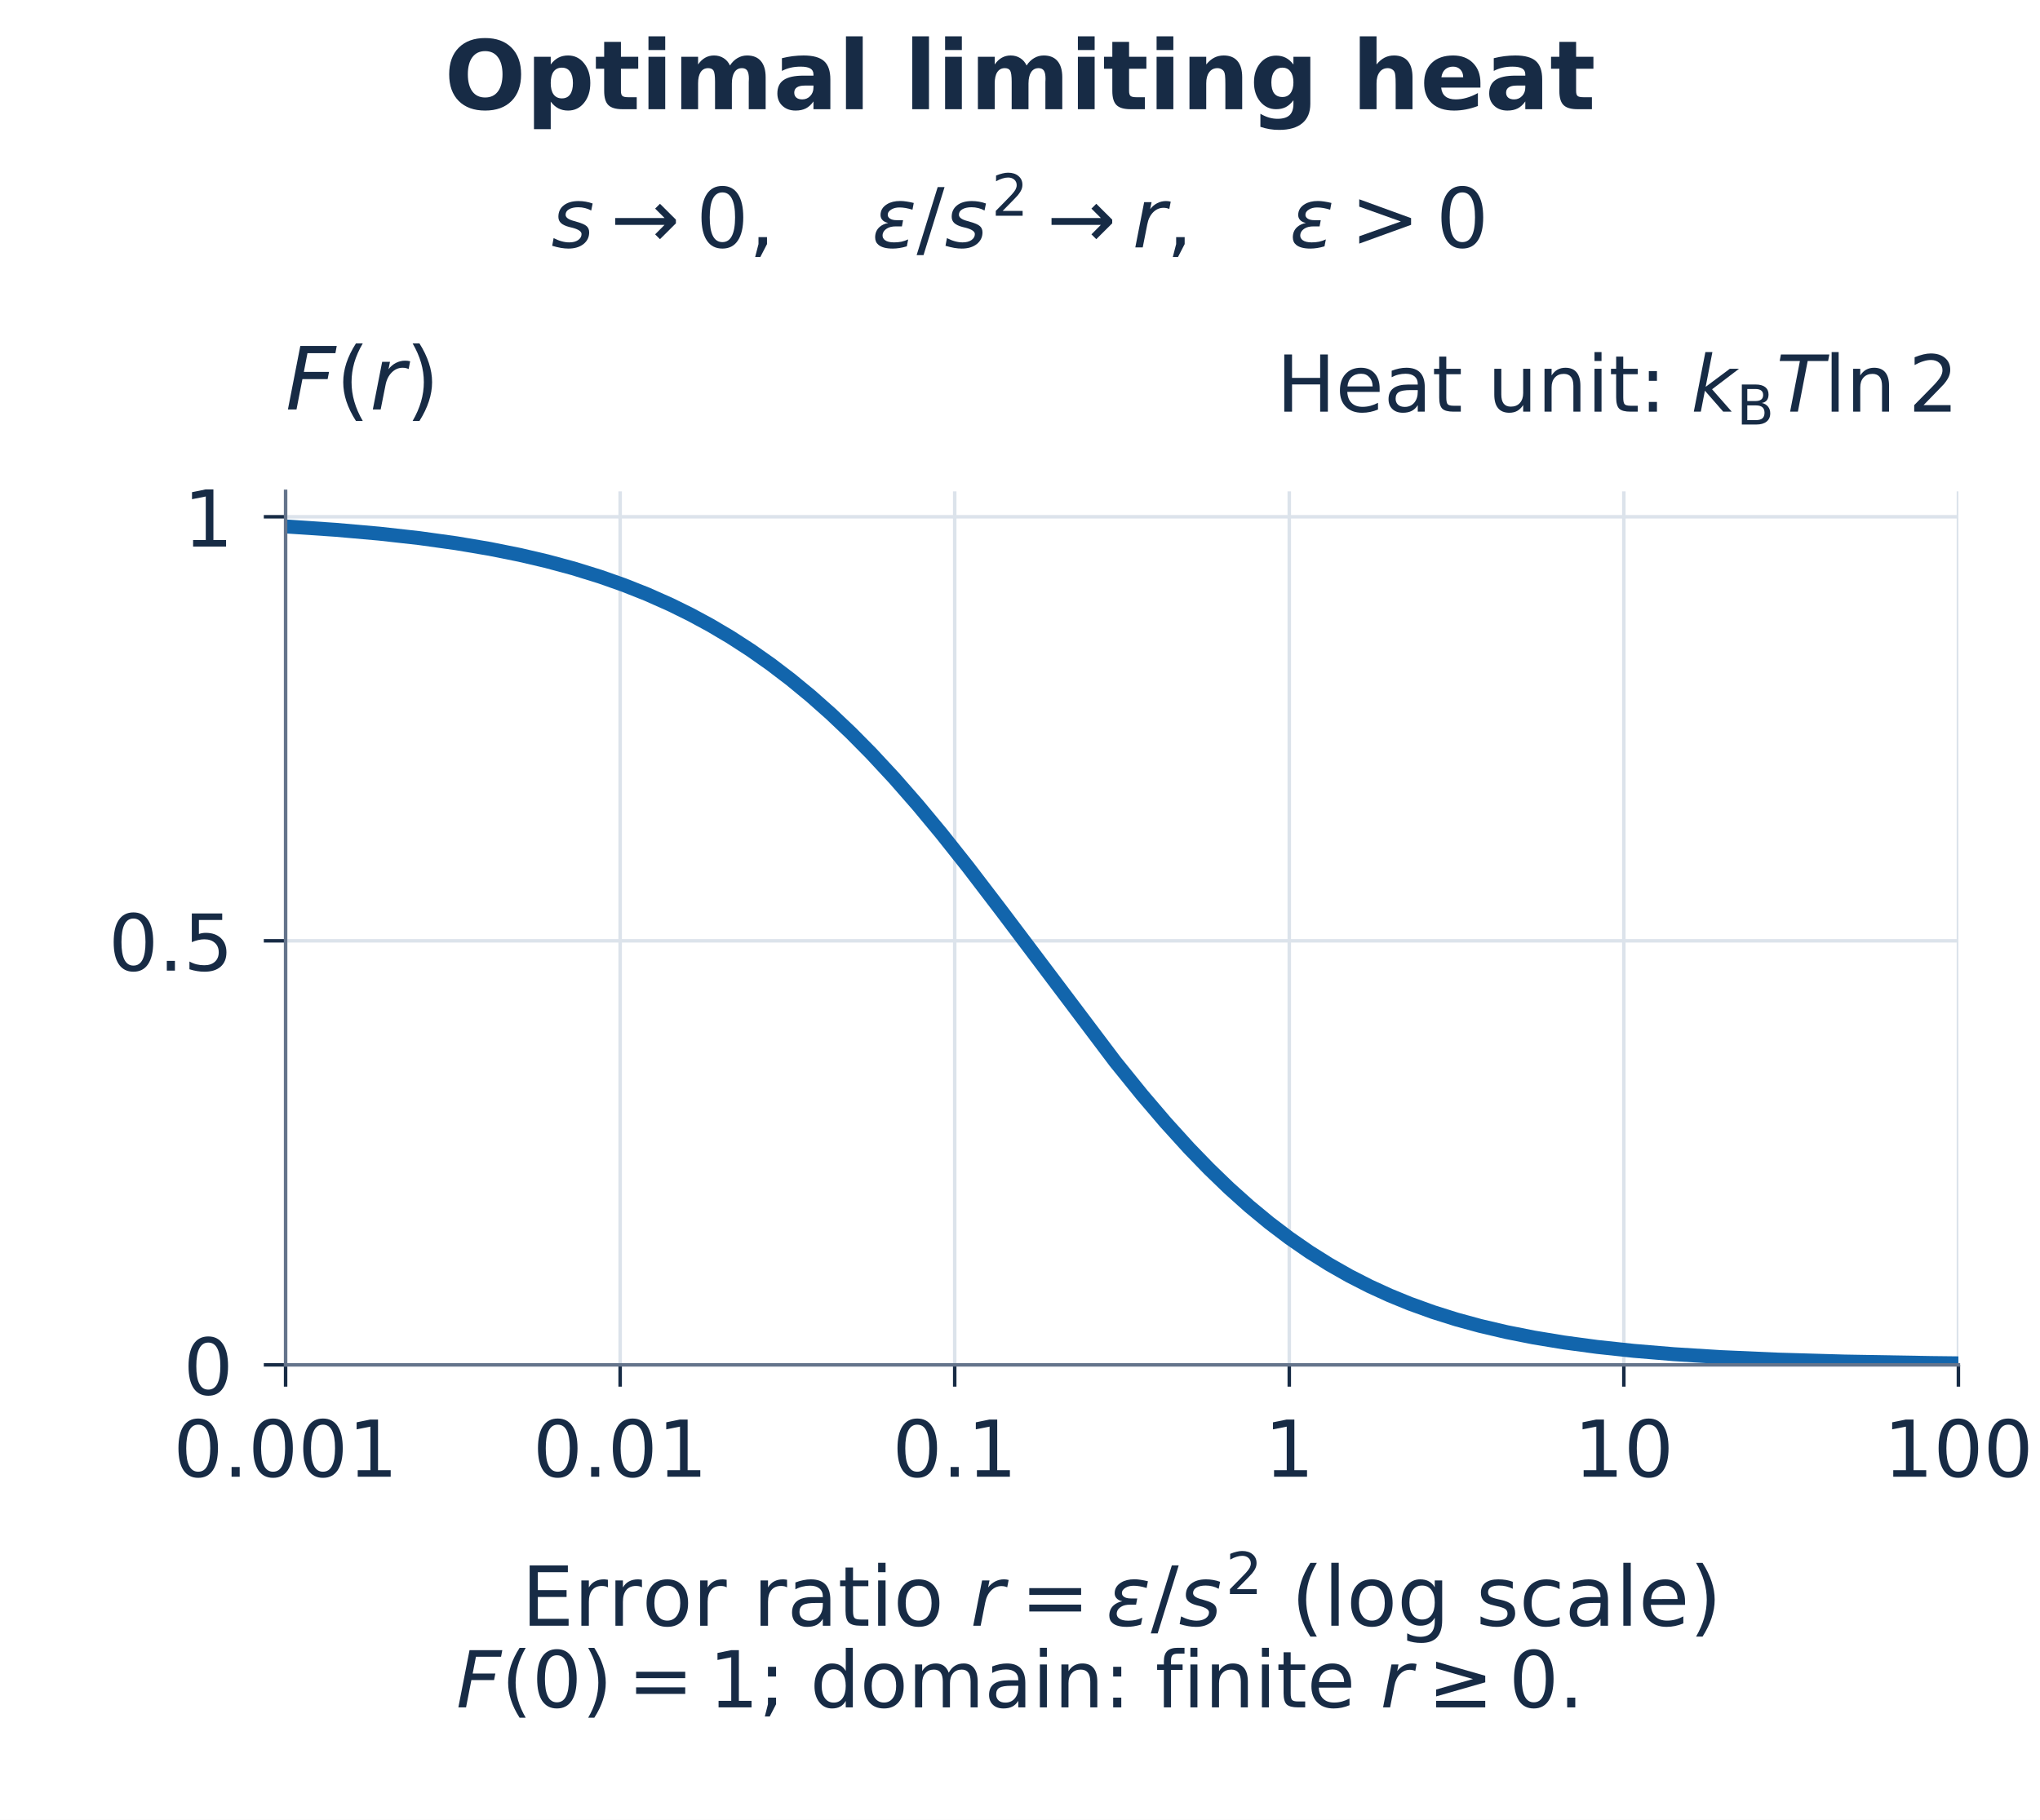
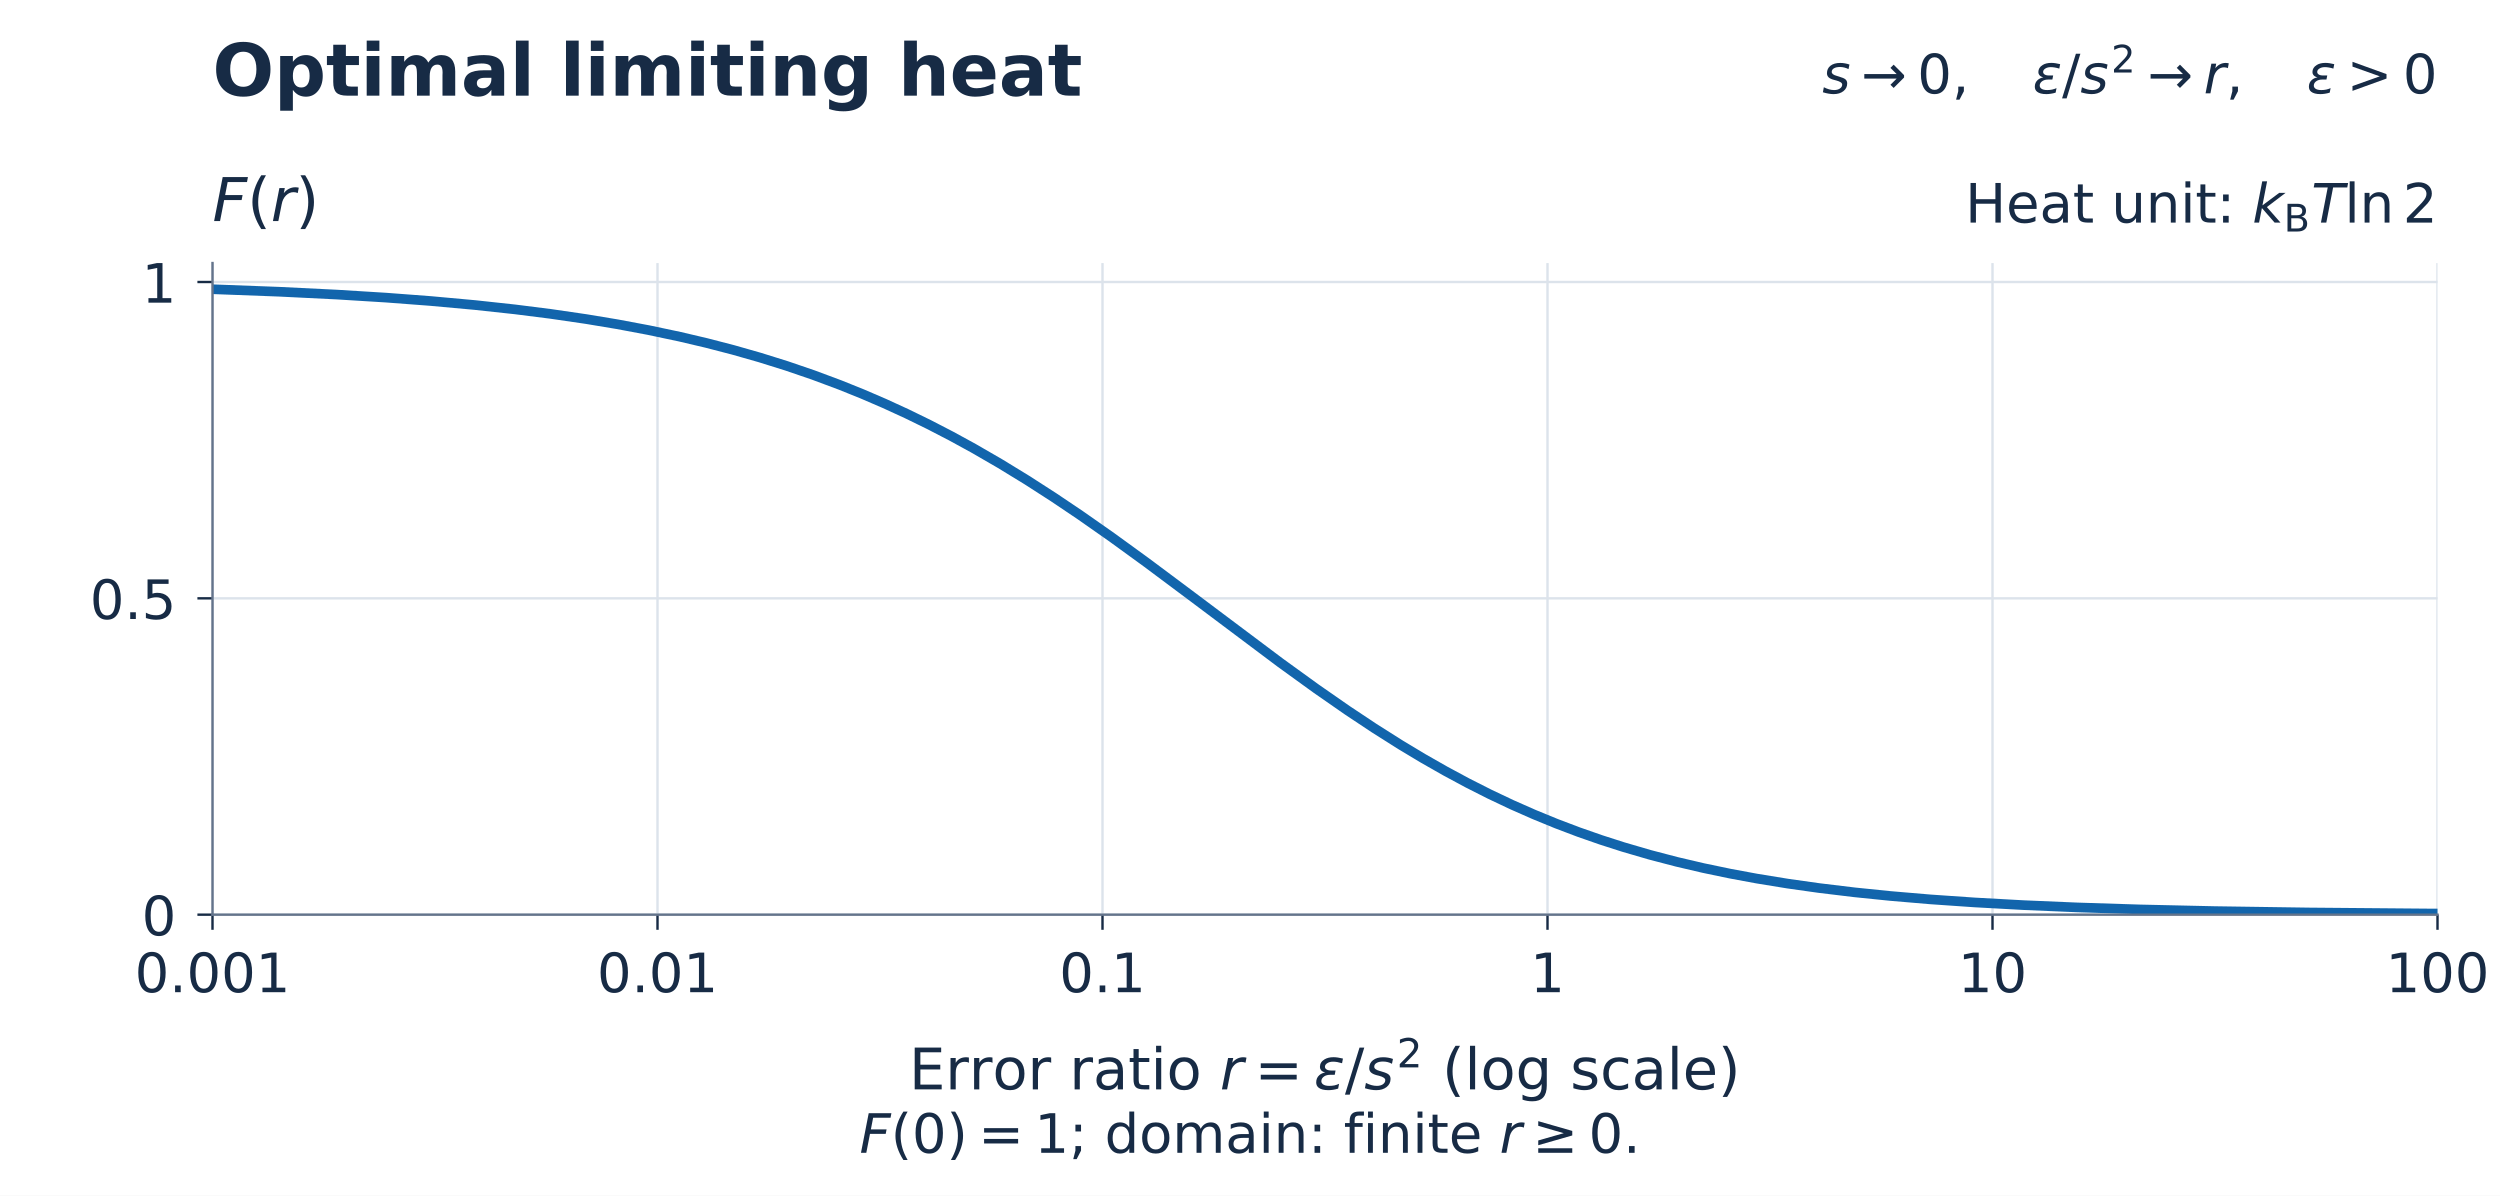
- <svg xmlns="http://www.w3.org/2000/svg" xmlns:xlink="http://www.w3.org/1999/xlink" width="468pt" height="417.6pt" viewBox="0 0 468 417.6" version="1.1" role="img" aria-labelledby="curve-title curve-desc">
+ <svg xmlns="http://www.w3.org/2000/svg" xmlns:xlink="http://www.w3.org/1999/xlink" width="828pt" height="396pt" viewBox="0 0 828 396" version="1.1" role="img" aria-labelledby="curve-title curve-desc">
  <defs>
    <style type="text/css">*{stroke-linejoin: round; stroke-linecap: butt}</style>
  </defs>
  <g id="figure_1">
    <g id="patch_1">
-       <path d="M 0 417.6  L 468 417.6  L 468 0  L 0 0  z " style="fill: #ffffff" />
+       <path d="M 0 396 L 828 396 L 828 0 L 0 0 z " style="fill: #ffffff" />
    </g>
    <g id="axes_1">
      <g id="patch_2">
-         <path d="M 65.52 313.2  L 449.28 313.2  L 449.28 112.752  L 65.52 112.752  z " style="fill: #ffffff" />
+         <path d="M 70.38 302.94 L 807.3 302.94 L 807.3 87.12 L 70.38 87.12 z " style="fill: #ffffff" />
      </g>
      <g id="matplotlib.axis_1">
        <g id="xtick_1">
          <g id="line2d_1">
-             <path d="M 65.52 313.2  L 65.52 112.752  " clip-path="url(#pbd80fb1b81)" style="fill: none; stroke: #dce3eb; stroke-width: 0.8; stroke-linecap: square" />
+             <path d="M 70.38 302.94 L 70.38 87.12 " clip-path="url(#pb21cd5c881)" style="fill: none; stroke: #dce3eb; stroke-width: 0.8; stroke-linecap: square" />
          </g>
          <g id="line2d_2">
            <defs>
-               <path id="mb7b4a92340" d="M 0 0  L 0 5  " style="stroke: #172b45; stroke-width: 0.8" />
+               <path id="mb7b4a92340" d="M 0 0 L 0 5 " style="stroke: #172b45; stroke-width: 0.8" />
            </defs>
            <g>
-               <use xlink:href="#mb7b4a92340" x="65.52" y="313.2" style="fill: #172b45; stroke: #172b45; stroke-width: 0.8" />
+               <use xlink:href="#mb7b4a92340" x="70.38" y="302.94" style="fill: #172b45; stroke: #172b45; stroke-width: 0.8" />
            </g>
          </g>
          <g id="text_1">
-             <text style="font-size: 18px; font-family: 'DejaVu Sans'; text-anchor: middle; fill: #172b45" x="65.52" y="338.877" transform="rotate(-0 65.52 338.8772)">0.001</text>
+             <text style="font-size: 18px; font-family: 'DejaVu Sans'; text-anchor: middle; fill: #172b45" x="70.38" y="328.617" transform="rotate(-0 70.38 328.6172)">0.001</text>
          </g>
        </g>
        <g id="xtick_2">
          <g id="line2d_3">
-             <path d="M 142.272 313.2  L 142.272 112.752  " clip-path="url(#pbd80fb1b81)" style="fill: none; stroke: #dce3eb; stroke-width: 0.8; stroke-linecap: square" />
+             <path d="M 217.764 302.94 L 217.764 87.12 " clip-path="url(#pb21cd5c881)" style="fill: none; stroke: #dce3eb; stroke-width: 0.8; stroke-linecap: square" />
          </g>
          <g id="line2d_4">
            <g>
-               <use xlink:href="#mb7b4a92340" x="142.272" y="313.2" style="fill: #172b45; stroke: #172b45; stroke-width: 0.8" />
+               <use xlink:href="#mb7b4a92340" x="217.764" y="302.94" style="fill: #172b45; stroke: #172b45; stroke-width: 0.8" />
            </g>
          </g>
          <g id="text_2">
-             <text style="font-size: 18px; font-family: 'DejaVu Sans'; text-anchor: middle; fill: #172b45" x="142.272" y="338.877" transform="rotate(-0 142.272 338.8772)">0.01</text>
+             <text style="font-size: 18px; font-family: 'DejaVu Sans'; text-anchor: middle; fill: #172b45" x="217.764" y="328.617" transform="rotate(-0 217.764 328.6172)">0.01</text>
          </g>
        </g>
        <g id="xtick_3">
          <g id="line2d_5">
-             <path d="M 219.024 313.2  L 219.024 112.752  " clip-path="url(#pbd80fb1b81)" style="fill: none; stroke: #dce3eb; stroke-width: 0.8; stroke-linecap: square" />
+             <path d="M 365.148 302.94 L 365.148 87.12 " clip-path="url(#pb21cd5c881)" style="fill: none; stroke: #dce3eb; stroke-width: 0.8; stroke-linecap: square" />
          </g>
          <g id="line2d_6">
            <g>
-               <use xlink:href="#mb7b4a92340" x="219.024" y="313.2" style="fill: #172b45; stroke: #172b45; stroke-width: 0.8" />
+               <use xlink:href="#mb7b4a92340" x="365.148" y="302.94" style="fill: #172b45; stroke: #172b45; stroke-width: 0.8" />
            </g>
          </g>
          <g id="text_3">
-             <text style="font-size: 18px; font-family: 'DejaVu Sans'; text-anchor: middle; fill: #172b45" x="219.024" y="338.877" transform="rotate(-0 219.024 338.8772)">0.1</text>
+             <text style="font-size: 18px; font-family: 'DejaVu Sans'; text-anchor: middle; fill: #172b45" x="365.148" y="328.617" transform="rotate(-0 365.148 328.6172)">0.1</text>
          </g>
        </g>
        <g id="xtick_4">
          <g id="line2d_7">
-             <path d="M 295.776 313.2  L 295.776 112.752  " clip-path="url(#pbd80fb1b81)" style="fill: none; stroke: #dce3eb; stroke-width: 0.8; stroke-linecap: square" />
+             <path d="M 512.532 302.94 L 512.532 87.12 " clip-path="url(#pb21cd5c881)" style="fill: none; stroke: #dce3eb; stroke-width: 0.8; stroke-linecap: square" />
          </g>
          <g id="line2d_8">
            <g>
-               <use xlink:href="#mb7b4a92340" x="295.776" y="313.2" style="fill: #172b45; stroke: #172b45; stroke-width: 0.8" />
+               <use xlink:href="#mb7b4a92340" x="512.532" y="302.94" style="fill: #172b45; stroke: #172b45; stroke-width: 0.8" />
            </g>
          </g>
          <g id="text_4">
-             <text style="font-size: 18px; font-family: 'DejaVu Sans'; text-anchor: middle; fill: #172b45" x="295.776" y="338.877" transform="rotate(-0 295.776 338.8772)">1</text>
+             <text style="font-size: 18px; font-family: 'DejaVu Sans'; text-anchor: middle; fill: #172b45" x="512.532" y="328.617" transform="rotate(-0 512.532 328.6172)">1</text>
          </g>
        </g>
        <g id="xtick_5">
          <g id="line2d_9">
-             <path d="M 372.528 313.2  L 372.528 112.752  " clip-path="url(#pbd80fb1b81)" style="fill: none; stroke: #dce3eb; stroke-width: 0.8; stroke-linecap: square" />
+             <path d="M 659.916 302.94 L 659.916 87.12 " clip-path="url(#pb21cd5c881)" style="fill: none; stroke: #dce3eb; stroke-width: 0.8; stroke-linecap: square" />
          </g>
          <g id="line2d_10">
            <g>
-               <use xlink:href="#mb7b4a92340" x="372.528" y="313.2" style="fill: #172b45; stroke: #172b45; stroke-width: 0.8" />
+               <use xlink:href="#mb7b4a92340" x="659.916" y="302.94" style="fill: #172b45; stroke: #172b45; stroke-width: 0.8" />
            </g>
          </g>
          <g id="text_5">
-             <text style="font-size: 18px; font-family: 'DejaVu Sans'; text-anchor: middle; fill: #172b45" x="372.528" y="338.877" transform="rotate(-0 372.528 338.8772)">10</text>
+             <text style="font-size: 18px; font-family: 'DejaVu Sans'; text-anchor: middle; fill: #172b45" x="659.916" y="328.617" transform="rotate(-0 659.916 328.6172)">10</text>
          </g>
        </g>
        <g id="xtick_6">
          <g id="line2d_11">
-             <path d="M 449.28 313.2  L 449.28 112.752  " clip-path="url(#pbd80fb1b81)" style="fill: none; stroke: #dce3eb; stroke-width: 0.8; stroke-linecap: square" />
+             <path d="M 807.3 302.94 L 807.3 87.12 " clip-path="url(#pb21cd5c881)" style="fill: none; stroke: #dce3eb; stroke-width: 0.8; stroke-linecap: square" />
          </g>
          <g id="line2d_12">
            <g>
-               <use xlink:href="#mb7b4a92340" x="449.28" y="313.2" style="fill: #172b45; stroke: #172b45; stroke-width: 0.8" />
+               <use xlink:href="#mb7b4a92340" x="807.3" y="302.94" style="fill: #172b45; stroke: #172b45; stroke-width: 0.8" />
            </g>
          </g>
          <g id="text_6">
-             <text style="font-size: 18px; font-family: 'DejaVu Sans'; text-anchor: middle; fill: #172b45" x="449.28" y="338.877" transform="rotate(-0 449.28 338.8772)">100</text>
+             <text style="font-size: 18px; font-family: 'DejaVu Sans'; text-anchor: middle; fill: #172b45" x="807.3" y="328.617" transform="rotate(-0 807.3 328.6172)">100</text>
          </g>
        </g>
        <g id="text_7">
-           <g style="fill: #172b45" transform="translate(119.65 373.9106)">
+           <g style="fill: #172b45" transform="translate(301.09 361.6506)">
            <text>
              <tspan x="0" y="-0.85" style="font-size: 19px; font-family: 'DejaVu Sans'; fill: #172b45">E</tspan>
              <tspan x="12.005" y="-0.85" style="font-size: 19px; font-family: 'DejaVu Sans'; fill: #172b45">r</tspan>
              <tspan x="19.816" y="-0.85" style="font-size: 19px; font-family: 'DejaVu Sans'; fill: #172b45">r</tspan>
              <tspan x="27.628" y="-0.85" style="font-size: 19px; font-family: 'DejaVu Sans'; fill: #172b45">o</tspan>
              <tspan x="39.252" y="-0.85" style="font-size: 19px; font-family: 'DejaVu Sans'; fill: #172b45">r</tspan>
              <tspan x="47.064" y="-0.85" style="font-size: 19px; font-family: 'DejaVu Sans'; fill: #172b45"> </tspan>
              <tspan x="53.104" y="-0.85" style="font-size: 19px; font-family: 'DejaVu Sans'; fill: #172b45">r</tspan>
              <tspan x="60.915" y="-0.85" style="font-size: 19px; font-family: 'DejaVu Sans'; fill: #172b45">a</tspan>
              <tspan x="72.558" y="-0.85" style="font-size: 19px; font-family: 'DejaVu Sans'; fill: #172b45">t</tspan>
              <tspan x="80.008" y="-0.85" style="font-size: 19px; font-family: 'DejaVu Sans'; fill: #172b45">i</tspan>
              <tspan x="85.287" y="-0.85" style="font-size: 19px; font-family: 'DejaVu Sans'; fill: #172b45">o</tspan>
              <tspan x="96.911" y="-0.85" style="font-size: 19px; font-family: 'DejaVu Sans'; fill: #172b45"> </tspan>
              <tspan x="114.464" y="-0.85" style="font-size: 19px; font-family: 'DejaVu Sans'; fill: #172b45">=</tspan>
              <tspan x="144.355" y="-0.85" style="font-size: 19px; font-family: 'DejaVu Sans'; fill: #172b45">/</tspan>
              <tspan x="170.521" y="-0.85" style="font-size: 19px; font-family: 'DejaVu Sans'; fill: #172b45"> </tspan>
              <tspan x="176.56" y="-0.85" style="font-size: 19px; font-family: 'DejaVu Sans'; fill: #172b45">(</tspan>
              <tspan x="183.973" y="-0.85" style="font-size: 19px; font-family: 'DejaVu Sans'; fill: #172b45">l</tspan>
              <tspan x="189.252" y="-0.85" style="font-size: 19px; font-family: 'DejaVu Sans'; fill: #172b45">o</tspan>
              <tspan x="200.876" y="-0.85" style="font-size: 19px; font-family: 'DejaVu Sans'; fill: #172b45">g</tspan>
              <tspan x="212.937" y="-0.85" style="font-size: 19px; font-family: 'DejaVu Sans'; fill: #172b45"> </tspan>
              <tspan x="218.976" y="-0.85" style="font-size: 19px; font-family: 'DejaVu Sans'; fill: #172b45">s</tspan>
              <tspan x="228.875" y="-0.85" style="font-size: 19px; font-family: 'DejaVu Sans'; fill: #172b45">c</tspan>
              <tspan x="239.322" y="-0.85" style="font-size: 19px; font-family: 'DejaVu Sans'; fill: #172b45">a</tspan>
              <tspan x="250.965" y="-0.85" style="font-size: 19px; font-family: 'DejaVu Sans'; fill: #172b45">l</tspan>
              <tspan x="256.243" y="-0.85" style="font-size: 19px; font-family: 'DejaVu Sans'; fill: #172b45">e</tspan>
              <tspan x="267.933" y="-0.85" style="font-size: 19px; font-family: 'DejaVu Sans'; fill: #172b45">)</tspan>
              <tspan x="102.951" y="-0.85" style="font-style: oblique; font-size: 19px; font-family: 'DejaVu Sans'; fill: #172b45">r</tspan>
              <tspan x="134.085" y="-0.85" style="font-style: oblique; font-size: 19px; font-family: 'DejaVu Sans'; fill: #172b45">ε</tspan>
              <tspan x="150.757" y="-0.85" style="font-style: oblique; font-size: 19px; font-family: 'DejaVu Sans'; fill: #172b45">s</tspan>
              <tspan x="161.539" y="-8.123" style="font-size: 13.3px; font-family: 'DejaVu Sans'; fill: #172b45">2</tspan>
            </text>
          </g>
        </g>
      </g>
      <g id="matplotlib.axis_2">
        <g id="ytick_1">
          <g id="line2d_13">
-             <path d="M 65.52 313.2  L 449.28 313.2  " clip-path="url(#pbd80fb1b81)" style="fill: none; stroke: #dce3eb; stroke-width: 0.8; stroke-linecap: square" />
+             <path d="M 70.38 302.94 L 807.3 302.94 " clip-path="url(#pb21cd5c881)" style="fill: none; stroke: #dce3eb; stroke-width: 0.8; stroke-linecap: square" />
          </g>
          <g id="line2d_14">
            <defs>
-               <path id="m4227ca9fcd" d="M 0 0  L -5 0  " style="stroke: #172b45; stroke-width: 0.8" />
+               <path id="m4227ca9fcd" d="M 0 0 L -5 0 " style="stroke: #172b45; stroke-width: 0.8" />
            </defs>
            <g>
-               <use xlink:href="#m4227ca9fcd" x="65.52" y="313.2" style="fill: #172b45; stroke: #172b45; stroke-width: 0.8" />
+               <use xlink:href="#m4227ca9fcd" x="70.38" y="302.94" style="fill: #172b45; stroke: #172b45; stroke-width: 0.8" />
            </g>
          </g>
          <g id="text_8">
-             <text style="font-size: 18px; font-family: 'DejaVu Sans'; text-anchor: end; fill: #172b45" x="53.52" y="320.039" transform="rotate(-0 53.52 320.0386)">0</text>
+             <text style="font-size: 18px; font-family: 'DejaVu Sans'; text-anchor: end; fill: #172b45" x="58.38" y="309.779" transform="rotate(-0 58.38 309.7786)">0</text>
          </g>
        </g>
        <g id="ytick_2">
          <g id="line2d_15">
-             <path d="M 65.52 215.895  L 449.28 215.895  " clip-path="url(#pbd80fb1b81)" style="fill: none; stroke: #dce3eb; stroke-width: 0.8; stroke-linecap: square" />
+             <path d="M 70.38 198.173 L 807.3 198.173 " clip-path="url(#pb21cd5c881)" style="fill: none; stroke: #dce3eb; stroke-width: 0.8; stroke-linecap: square" />
          </g>
          <g id="line2d_16">
            <g>
-               <use xlink:href="#m4227ca9fcd" x="65.52" y="215.895" style="fill: #172b45; stroke: #172b45; stroke-width: 0.8" />
+               <use xlink:href="#m4227ca9fcd" x="70.38" y="198.173" style="fill: #172b45; stroke: #172b45; stroke-width: 0.8" />
            </g>
          </g>
          <g id="text_9">
-             <text style="font-size: 18px; font-family: 'DejaVu Sans'; text-anchor: end; fill: #172b45" x="53.52" y="222.734" transform="rotate(-0 53.52 222.7337)">0.5</text>
+             <text style="font-size: 18px; font-family: 'DejaVu Sans'; text-anchor: end; fill: #172b45" x="58.38" y="205.012" transform="rotate(-0 58.38 205.0116)">0.5</text>
          </g>
        </g>
        <g id="ytick_3">
          <g id="line2d_17">
-             <path d="M 65.52 118.59  L 449.28 118.59  " clip-path="url(#pbd80fb1b81)" style="fill: none; stroke: #dce3eb; stroke-width: 0.8; stroke-linecap: square" />
+             <path d="M 70.38 93.406 L 807.3 93.406 " clip-path="url(#pb21cd5c881)" style="fill: none; stroke: #dce3eb; stroke-width: 0.8; stroke-linecap: square" />
          </g>
          <g id="line2d_18">
            <g>
-               <use xlink:href="#m4227ca9fcd" x="65.52" y="118.59" style="fill: #172b45; stroke: #172b45; stroke-width: 0.8" />
+               <use xlink:href="#m4227ca9fcd" x="70.38" y="93.406" style="fill: #172b45; stroke: #172b45; stroke-width: 0.8" />
            </g>
          </g>
          <g id="text_10">
-             <text style="font-size: 18px; font-family: 'DejaVu Sans'; text-anchor: end; fill: #172b45" x="53.52" y="125.429" transform="rotate(-0 53.52 125.4289)">1</text>
+             <text style="font-size: 18px; font-family: 'DejaVu Sans'; text-anchor: end; fill: #172b45" x="58.38" y="100.245" transform="rotate(-0 58.38 100.2446)">1</text>
          </g>
        </g>
      </g>
      <g id="line2d_19">
-         <path d="M 65.52 120.805  L 77.033 121.578  L 87.011 122.456  L 96.221 123.485  L 104.664 124.656  L 112.339 125.95  L 119.246 127.336  L 125.387 128.771  L 131.527 130.426  L 137.667 132.329  L 143.04 134.222  L 148.412 136.35  L 153.785 138.737  L 158.39 141.006  L 162.995 143.497  L 167.6 146.224  L 172.205 149.202  L 176.81 152.441  L 181.416 155.954  L 186.021 159.748  L 190.626 163.829  L 195.231 168.2  L 199.836 172.857  L 205.209 178.642  L 210.581 184.785  L 215.954 191.253  L 222.094 198.986  L 229.769 209.038  L 255.865 243.654  L 262.005 251.243  L 267.378 257.539  L 272.75 263.466  L 277.356 268.224  L 281.961 272.672  L 286.566 276.801  L 291.171 280.61  L 295.776 284.104  L 300.381 287.291  L 304.986 290.185  L 309.591 292.801  L 314.196 295.155  L 318.802 297.265  L 323.407 299.152  L 328.779 301.094  L 334.152 302.786  L 339.525 304.254  L 345.665 305.692  L 351.805 306.909  L 358.713 308.05  L 366.388 309.084  L 374.831 309.987  L 384.041 310.752  L 394.786 311.419  L 407.834 311.992  L 423.184 312.436  L 443.14 312.779  L 449.28 312.85  L 449.28 312.85  " clip-path="url(#pbd80fb1b81)" style="fill: none; stroke: #1265ac; stroke-width: 3.2; stroke-linecap: square" />
+         <path d="M 70.38 95.79 L 92.488 96.623 L 111.648 97.569 L 127.86 98.574 L 142.598 99.688 L 157.337 101.031 L 170.601 102.469 L 182.392 103.961 L 194.183 105.681 L 204.499 107.397 L 214.816 109.333 L 225.133 111.513 L 233.976 113.594 L 242.819 115.887 L 251.662 118.408 L 260.505 121.173 L 269.348 124.197 L 278.191 127.495 L 285.561 130.462 L 292.93 133.635 L 300.299 137.018 L 307.668 140.615 L 315.037 144.428 L 322.407 148.458 L 331.25 153.573 L 340.093 158.985 L 348.936 164.677 L 357.779 170.626 L 368.096 177.853 L 379.886 186.416 L 394.625 197.423 L 424.102 219.533 L 435.892 228.061 L 446.209 235.233 L 455.052 241.112 L 463.895 246.709 L 471.264 251.136 L 478.634 255.337 L 486.003 259.304 L 493.372 263.032 L 500.741 266.522 L 508.11 269.773 L 515.48 272.793 L 522.849 275.585 L 530.218 278.16 L 537.587 280.527 L 546.43 283.107 L 555.273 285.422 L 564.116 287.492 L 572.959 289.337 L 581.802 290.977 L 592.119 292.658 L 602.436 294.115 L 614.227 295.539 L 626.018 296.742 L 639.282 297.87 L 654.021 298.889 L 670.233 299.78 L 687.919 300.533 L 708.553 301.19 L 733.608 301.753 L 764.559 302.206 L 804.352 302.545 L 807.3 302.563 L 807.3 302.563 " clip-path="url(#pb21cd5c881)" style="fill: none; stroke: #1265ac; stroke-width: 3.2; stroke-linecap: square" />
      </g>
      <g id="patch_3">
-         <path d="M 65.52 313.2  L 65.52 112.752  " style="fill: none; stroke: #64748b; stroke-width: 0.8; stroke-linejoin: miter; stroke-linecap: square" />
+         <path d="M 70.38 302.94 L 70.38 87.12 " style="fill: none; stroke: #64748b; stroke-width: 0.8; stroke-linejoin: miter; stroke-linecap: square" />
      </g>
      <g id="patch_4">
-         <path d="M 65.52 313.2  L 449.28 313.2  " style="fill: none; stroke: #64748b; stroke-width: 0.8; stroke-linejoin: miter; stroke-linecap: square" />
+         <path d="M 70.38 302.94 L 807.3 302.94 " style="fill: none; stroke: #64748b; stroke-width: 0.8; stroke-linejoin: miter; stroke-linecap: square" />
      </g>
    </g>
    <g id="text_11">
-       <text style="font-weight: 700; font-size: 22px; font-family: 'DejaVu Sans'; text-anchor: middle; fill: #172b45" x="234" y="25.056" transform="rotate(-0 234 25.056)">Optimal limiting heat</text>
+       <text style="font-weight: 700; font-size: 24px; font-family: 'DejaVu Sans'; text-anchor: start; fill: #172b45" x="70.38" y="31.68" transform="rotate(-0 70.38 31.68)">Optimal limiting heat</text>
    </g>
    <g id="text_12">
-       <g style="fill: #172b45" transform="translate(126.46 57.6288)">
-         <text>
-           <tspan x="0" y="-0.85" style="font-style: oblique; font-size: 19px; font-family: 'DejaVu Sans'; fill: #172b45">s</tspan>
-           <tspan x="73.56" y="-0.85" style="font-style: oblique; font-size: 19px; font-family: 'DejaVu Sans'; fill: #172b45">ε</tspan>
-           <tspan x="90.231" y="-0.85" style="font-style: oblique; font-size: 19px; font-family: 'DejaVu Sans'; fill: #172b45">s</tspan>
-           <tspan x="133.319" y="-0.85" style="font-style: oblique; font-size: 19px; font-family: 'DejaVu Sans'; fill: #172b45">r</tspan>
-           <tspan x="169.38" y="-0.85" style="font-style: oblique; font-size: 19px; font-family: 'DejaVu Sans'; fill: #172b45">ε</tspan>
-           <tspan x="13.601" y="-0.85" style="font-size: 19px; font-family: 'DejaVu Sans'; fill: #172b45">→</tspan>
-           <tspan x="33.222" y="-0.85" style="font-size: 19px; font-family: 'DejaVu Sans'; fill: #172b45">0</tspan>
-           <tspan x="45.311" y="-0.85" style="font-size: 19px; font-family: 'DejaVu Sans'; fill: #172b45">,</tspan>
-           <tspan x="83.83" y="-0.85" style="font-size: 19px; font-family: 'DejaVu Sans'; fill: #172b45">/</tspan>
-           <tspan x="113.697" y="-0.85" style="font-size: 19px; font-family: 'DejaVu Sans'; fill: #172b45">→</tspan>
-           <tspan x="141.13" y="-0.85" style="font-size: 19px; font-family: 'DejaVu Sans'; fill: #172b45">,</tspan>
-           <tspan x="183.351" y="-0.85" style="font-size: 19px; font-family: 'DejaVu Sans'; fill: #172b45">&gt;</tspan>
-           <tspan x="202.973" y="-0.85" style="font-size: 19px; font-family: 'DejaVu Sans'; fill: #172b45">0</tspan>
-           <tspan x="101.014" y="-8.123" style="font-size: 13.3px; font-family: 'DejaVu Sans'; fill: #172b45">2</tspan>
+       <g style="fill: #172b45" transform="translate(603.54 31.68)">
+         <text>
+           <tspan x="0" y="-0.758" style="font-style: oblique; font-size: 18px; font-family: 'DejaVu Sans'; fill: #172b45">s</tspan>
+           <tspan x="69.688" y="-0.758" style="font-style: oblique; font-size: 18px; font-family: 'DejaVu Sans'; fill: #172b45">ε</tspan>
+           <tspan x="85.482" y="-0.758" style="font-style: oblique; font-size: 18px; font-family: 'DejaVu Sans'; fill: #172b45">s</tspan>
+           <tspan x="126.301" y="-0.758" style="font-style: oblique; font-size: 18px; font-family: 'DejaVu Sans'; fill: #172b45">r</tspan>
+           <tspan x="160.465" y="-0.758" style="font-style: oblique; font-size: 18px; font-family: 'DejaVu Sans'; fill: #172b45">ε</tspan>
+           <tspan x="12.885" y="-0.758" style="font-size: 18px; font-family: 'DejaVu Sans'; fill: #172b45">→</tspan>
+           <tspan x="31.474" y="-0.758" style="font-size: 18px; font-family: 'DejaVu Sans'; fill: #172b45">0</tspan>
+           <tspan x="42.926" y="-0.758" style="font-size: 18px; font-family: 'DejaVu Sans'; fill: #172b45">,</tspan>
+           <tspan x="79.418" y="-0.758" style="font-size: 18px; font-family: 'DejaVu Sans'; fill: #172b45">/</tspan>
+           <tspan x="107.713" y="-0.758" style="font-size: 18px; font-family: 'DejaVu Sans'; fill: #172b45">→</tspan>
+           <tspan x="133.702" y="-0.758" style="font-size: 18px; font-family: 'DejaVu Sans'; fill: #172b45">,</tspan>
+           <tspan x="173.701" y="-0.758" style="font-size: 18px; font-family: 'DejaVu Sans'; fill: #172b45">&gt;</tspan>
+           <tspan x="192.29" y="-0.758" style="font-size: 18px; font-family: 'DejaVu Sans'; fill: #172b45">0</tspan>
+           <tspan x="95.697" y="-7.648" style="font-size: 12.6px; font-family: 'DejaVu Sans'; fill: #172b45">2</tspan>
        </text>
      </g>
    </g>
    <g id="text_13">
-       <g style="fill: #172b45" transform="translate(65.52 94.7952)">
+       <g style="fill: #172b45" transform="translate(70.38 74.052)">
        <text>
          <tspan x="0" y="-0.828" style="font-style: oblique; font-size: 20px; font-family: 'DejaVu Sans'; fill: #172b45">F</tspan>
          <tspan x="19.307" y="-0.828" style="font-style: oblique; font-size: 20px; font-family: 'DejaVu Sans'; fill: #172b45">r</tspan>
          <tspan x="11.504" y="-0.828" style="font-size: 20px; font-family: 'DejaVu Sans'; fill: #172b45">(</tspan>
          <tspan x="27.529" y="-0.828" style="font-size: 20px; font-family: 'DejaVu Sans'; fill: #172b45">)</tspan>
        </text>
      </g>
    </g>
    <g id="text_14">
-       <g style="fill: #172b45" transform="translate(292.86 94.7952)">
+       <g style="fill: #172b45" transform="translate(650.88 74.052)">
        <text>
          <tspan x="0" y="-0.328" style="font-size: 18px; font-family: 'DejaVu Sans'; fill: #172b45">H</tspan>
          <tspan x="13.535" y="-0.328" style="font-size: 18px; font-family: 'DejaVu Sans'; fill: #172b45">e</tspan>
          <tspan x="24.609" y="-0.328" style="font-size: 18px; font-family: 'DejaVu Sans'; fill: #172b45">a</tspan>
          <tspan x="35.64" y="-0.328" style="font-size: 18px; font-family: 'DejaVu Sans'; fill: #172b45">t</tspan>
          <tspan x="42.697" y="-0.328" style="font-size: 18px; font-family: 'DejaVu Sans'; fill: #172b45"> </tspan>
          <tspan x="48.419" y="-0.328" style="font-size: 18px; font-family: 'DejaVu Sans'; fill: #172b45">u</tspan>
          <tspan x="59.827" y="-0.328" style="font-size: 18px; font-family: 'DejaVu Sans'; fill: #172b45">n</tspan>
          <tspan x="71.235" y="-0.328" style="font-size: 18px; font-family: 'DejaVu Sans'; fill: #172b45">i</tspan>
          <tspan x="76.236" y="-0.328" style="font-size: 18px; font-family: 'DejaVu Sans'; fill: #172b45">t</tspan>
          <tspan x="83.294" y="-0.328" style="font-size: 18px; font-family: 'DejaVu Sans'; fill: #172b45">:</tspan>
          <tspan x="89.358" y="-0.328" style="font-size: 18px; font-family: 'DejaVu Sans'; fill: #172b45"> </tspan>
          <tspan x="125.635" y="-0.328" style="font-size: 18px; font-family: 'DejaVu Sans'; fill: #172b45">l</tspan>
          <tspan x="130.636" y="-0.328" style="font-size: 18px; font-family: 'DejaVu Sans'; fill: #172b45">n</tspan>
          <tspan x="144.967" y="-0.328" style="font-size: 18px; font-family: 'DejaVu Sans'; fill: #172b45">2</tspan>
          <tspan x="95.08" y="-0.328" style="font-style: oblique; font-size: 18px; font-family: 'DejaVu Sans'; fill: #172b45">k</tspan>
          <tspan x="114.64" y="-0.328" style="font-style: oblique; font-size: 18px; font-family: 'DejaVu Sans'; fill: #172b45">T</tspan>
          <tspan x="105.504" y="2.625" style="font-size: 12.6px; font-family: 'DejaVu Sans'; fill: #172b45">B</tspan>
        </text>
      </g>
    </g>
    <g id="text_15">
-       <g style="fill: #172b45" transform="translate(104.67 392.1264)">
+       <g style="fill: #172b45" transform="translate(284.67 382.14)">
        <text>
          <tspan x="0" y="-0.328" style="font-style: oblique; font-size: 18px; font-family: 'DejaVu Sans'; fill: #172b45">F</tspan>
          <tspan x="211.983" y="-0.328" style="font-style: oblique; font-size: 18px; font-family: 'DejaVu Sans'; fill: #172b45">r</tspan>
          <tspan x="10.354" y="-0.328" style="font-size: 18px; font-family: 'DejaVu Sans'; fill: #172b45">(</tspan>
          <tspan x="17.376" y="-0.328" style="font-size: 18px; font-family: 'DejaVu Sans'; fill: #172b45">0</tspan>
          <tspan x="28.828" y="-0.328" style="font-size: 18px; font-family: 'DejaVu Sans'; fill: #172b45">)</tspan>
          <tspan x="39.357" y="-0.328" style="font-size: 18px; font-family: 'DejaVu Sans'; fill: #172b45">=</tspan>
          <tspan x="57.946" y="-0.328" style="font-size: 18px; font-family: 'DejaVu Sans'; fill: #172b45">1</tspan>
          <tspan x="69.398" y="-0.328" style="font-size: 18px; font-family: 'DejaVu Sans'; fill: #172b45">;</tspan>
          <tspan x="75.463" y="-0.328" style="font-size: 18px; font-family: 'DejaVu Sans'; fill: #172b45"> </tspan>
          <tspan x="81.185" y="-0.328" style="font-size: 18px; font-family: 'DejaVu Sans'; fill: #172b45">d</tspan>
          <tspan x="92.61" y="-0.328" style="font-size: 18px; font-family: 'DejaVu Sans'; fill: #172b45">o</tspan>
          <tspan x="103.623" y="-0.328" style="font-size: 18px; font-family: 'DejaVu Sans'; fill: #172b45">m</tspan>
          <tspan x="121.157" y="-0.328" style="font-size: 18px; font-family: 'DejaVu Sans'; fill: #172b45">a</tspan>
          <tspan x="132.188" y="-0.328" style="font-size: 18px; font-family: 'DejaVu Sans'; fill: #172b45">i</tspan>
          <tspan x="137.188" y="-0.328" style="font-size: 18px; font-family: 'DejaVu Sans'; fill: #172b45">n</tspan>
          <tspan x="148.597" y="-0.328" style="font-size: 18px; font-family: 'DejaVu Sans'; fill: #172b45">:</tspan>
          <tspan x="154.661" y="-0.328" style="font-size: 18px; font-family: 'DejaVu Sans'; fill: #172b45"> </tspan>
          <tspan x="160.383" y="-0.328" style="font-size: 18px; font-family: 'DejaVu Sans'; fill: #172b45">f</tspan>
          <tspan x="166.72" y="-0.328" style="font-size: 18px; font-family: 'DejaVu Sans'; fill: #172b45">i</tspan>
          <tspan x="171.721" y="-0.328" style="font-size: 18px; font-family: 'DejaVu Sans'; fill: #172b45">n</tspan>
          <tspan x="183.129" y="-0.328" style="font-size: 18px; font-family: 'DejaVu Sans'; fill: #172b45">i</tspan>
          <tspan x="188.13" y="-0.328" style="font-size: 18px; font-family: 'DejaVu Sans'; fill: #172b45">t</tspan>
          <tspan x="195.188" y="-0.328" style="font-size: 18px; font-family: 'DejaVu Sans'; fill: #172b45">e</tspan>
          <tspan x="206.262" y="-0.328" style="font-size: 18px; font-family: 'DejaVu Sans'; fill: #172b45"> </tspan>
          <tspan x="222.891" y="-0.328" style="font-size: 18px; font-family: 'DejaVu Sans'; fill: #172b45">≥</tspan>
          <tspan x="241.479" y="-0.328" style="font-size: 18px; font-family: 'DejaVu Sans'; fill: #172b45">0</tspan>
          <tspan x="252.932" y="-0.328" style="font-size: 18px; font-family: 'DejaVu Sans'; fill: #172b45">.</tspan>
        </text>
      </g>
    </g>
  </g>
  <defs>
-     <clipPath id="pbd80fb1b81">
-       <rect x="65.52" y="112.752" width="383.76" height="200.448" />
+     <clipPath id="pb21cd5c881">
+       <rect x="70.38" y="87.12" width="736.92" height="215.82" />
    </clipPath>
  </defs>
</svg>
